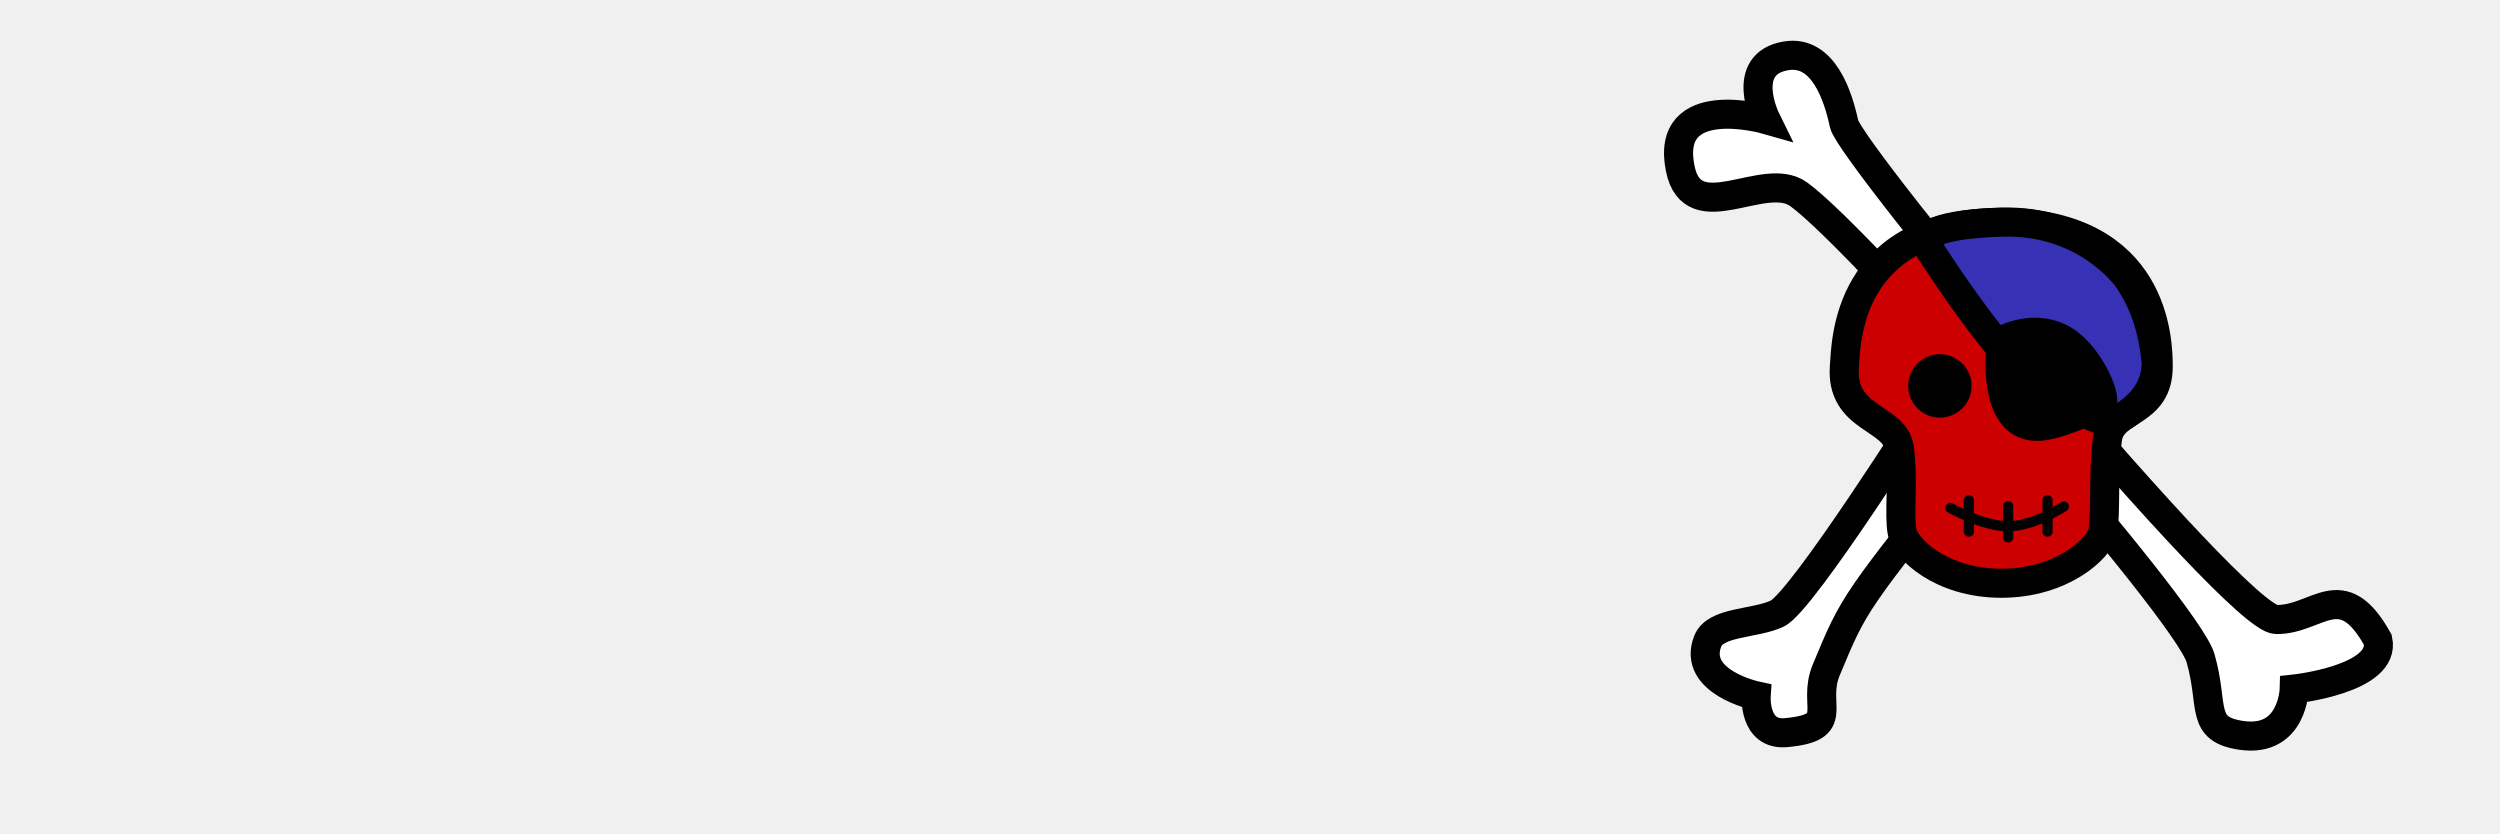
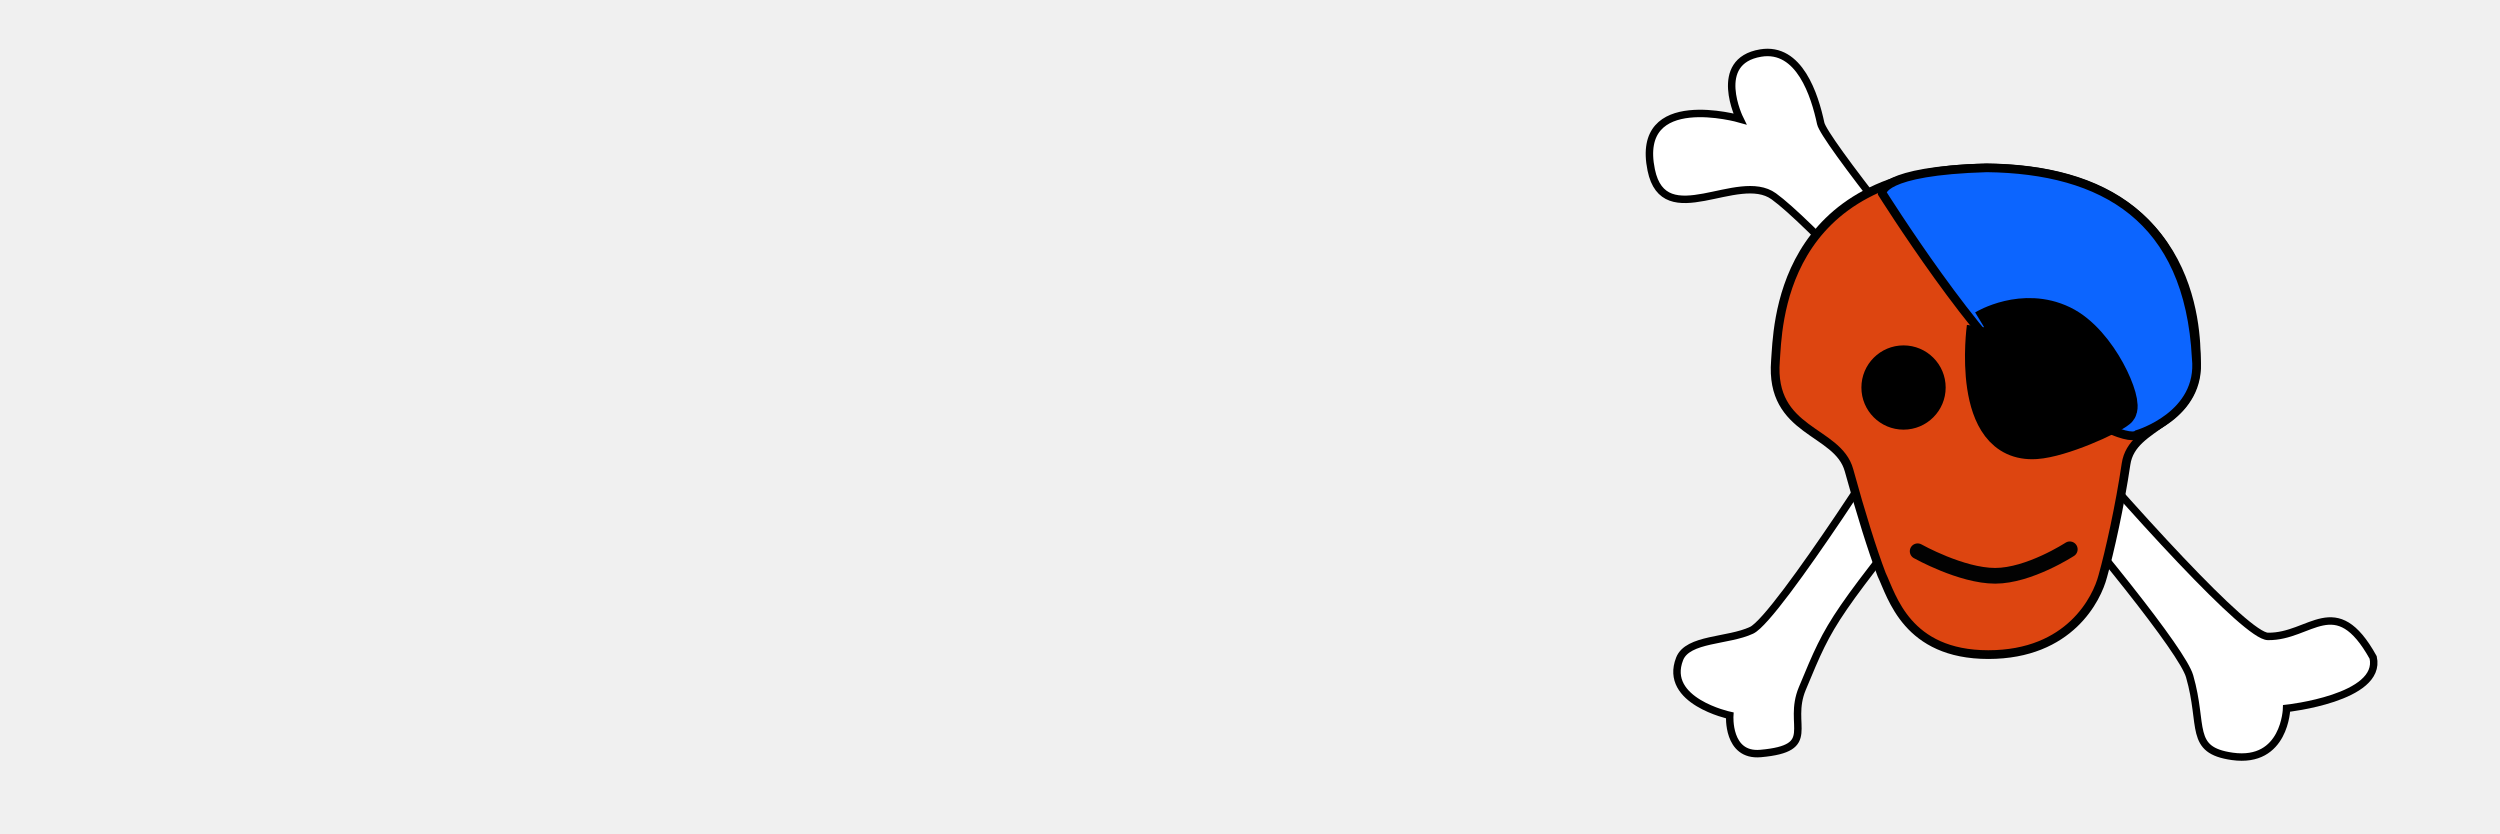
<svg xmlns="http://www.w3.org/2000/svg" width="750" height="250" id="svg3160" version="1.1">
  <defs id="defs3162" />
  <g id="layer1" transform="translate(0,-802.3622)">
-     <flowRoot xml:space="preserve" id="flowRoot3266-5" style="font-size:40px;font-style:normal;font-variant:normal;font-weight:normal;font-stretch:normal;line-height:125%;letter-spacing:0px;word-spacing:0px;fill:#000000;fill-opacity:1;stroke:none;font-family:Nimbus Roman No9 L;-inkscape-font-specification:Nimbus Roman No9 L" transform="matrix(3.544038,0,0,3.544227,2313.061,3362.58)">
+     <flowRoot xml:space="preserve" id="flowRoot3266-5" style="font-size:40px;font-style:normal;font-variant:normal;font-weight:normal;font-stretch:normal;line-height:125%;letter-spacing:0px;word-spacing:0px;fill:#000000;fill-opacity:1;stroke:none;font-family:Nimbus Roman No9 L;-inkscape-font-specification:Nimbus Roman No9 L" transform="matrix(4.077944,0,0,4.078162,2623.656,3766.156)">
      <flowRegion id="flowRegion3268-0">
        <rect id="rect3270-6" width="208.577" height="66.32" x="-634.286" y="-712.857" style="font-style:normal;font-variant:normal;font-weight:normal;font-stretch:normal;font-family:Nimbus Roman No9 L;-inkscape-font-specification:Nimbus Roman No9 L" />
      </flowRegion>
-       <flowPara id="flowPara3272-6" style="font-style:italic;font-variant:normal;font-weight:bold;font-stretch:normal;font-family:Ubuntu;-inkscape-font-specification:Ubuntu Bold Italic">Pyret</flowPara>
+       <flowPara id="flowPara3272-6" style="font-style:normal;font-variant:normal;font-weight:bold;font-stretch:normal;font-family:Gill Sans MT Pro;-inkscape-font-specification:Gill Sans MT Pro Bold Italic">Pyret</flowPara>
    </flowRoot>
-     <g id="g3914" transform="matrix(0.4360698,0,0,0.4360698,266.5448,458.7365)">
-       <path id="path3107" d="m 626.202,921.664 c 44.806,32.322 266.828,285.788 276.421,319.032 9.593,33.242 -0.866,49.114 28.375,53.248 35.173,4.973 36.099,-31.896 36.099,-31.896 0,0 63.539,-6.842 57.539,-33.842 -25,-45 -41.632,-13.512 -70,-14 -28.368,-0.488 -292.877,-320.543 -297.232,-341 -3.947,-18.542 -14.115,-51.116 -39.957,-46.78 -32.672,5.482 -13.811,43.78 -13.811,43.78 0,0 -70,-20 -58.908,33.931 8.658,42.101 57.692,0.371 81.474,17.527 z" style="fill:#ffffff;stroke:#000000;stroke-width:20" />
-       <path id="path3109" d="m 645.164,1248.854 c 19.505,-46.82 18.228,-45.057 107.784,-156.783 l -37.765,-26.979 c 0,0 -86.479,136.914 -103.722,145.029 -15.629,7.357 -42.466,5.293 -47.843,18.99 -11.025,28.1 33.316,37.609 33.316,37.609 0,0 -1.874,27.332 20.534,25.318 39.009,-3.508 17.42,-18.518 27.696,-43.184 z" style="fill:#ffffff;stroke:#000000;stroke-width:20" />
-       <path id="path3111" d="m 795.244,1003.522 c 19.539,13.218 68.23,27.914 68.23,27.914" style="fill:none;stroke:#231f20;stroke-width:5" />
-       <path id="path3113" d="M 723.689,939.598" style="fill:none;stroke:#231f20;stroke-width:5" />
-       <path id="path3115" d="M 714.915,1081.776" style="fill:#ff0019;stroke:#000000;stroke-width:20" />
-       <path id="path3117" d="m 765.588,1189.261 c 41.811,-0.025 67.441,-23.96 69.762,-35.31 2.321,-11.352 0.165,-42.827 3.328,-64.273 3.163,-21.443 35.095,-16.357 34.852,-49.933 -0.116,-16.1 -1.076,-98.237 -108.322,-98.823 h 0.76 c -107.245,0.586 -107.034,82.775 -108.322,98.823 -2.976,37.07 34.553,34.737 37.715,56.181 3.163,21.446 -0.346,46.674 1.977,58.025 2.319,11.35 26.44,35.285 68.25,35.31 l 0,0 z" style="fill:#cc0001;stroke:#000000;stroke-width:20" />
-       <circle id="circle3119" r="19.819" cy="362.338" cx="371.812" transform="translate(351.5186,691.1642)" style="stroke:#000000;stroke-width:4" d="m 391.631,362.338 c 0,10.946 -8.873,19.819 -19.819,19.819 -10.946,0 -19.819,-8.873 -19.819,-19.819 0,-10.946 8.873,-19.819 19.819,-19.819 10.946,0 19.819,8.873 19.819,19.819 z" />
-       <path style="fill:#3731b6;fill-opacity:1;stroke:#000000;stroke-width:20" id="path3121" d="m 872.191,1038.435 c -0.746,28.094 -28.92,39.122 -28.92,39.122 -4.635,3.95 -29.053,-8.715 -51.73,-24.055 -28.839,-19.509 -78.746,-99.237 -78.746,-99.237 0,0 -1.813,-11.839 53.285,-13.449 55.096,-1.61 83.926,34.249 88.176,41.256 4.252,7.008 15.24,23.689 17.934,56.363 z" />
-       <path id="path3123" d="m 765.588,1022.619 c 0,0 -8.471,60.977 26.477,58.651 13.105,-0.872 37.981,-12.124 42.635,-16.032 3.791,-3.183 -9.418,-35.373 -28.898,-44.792 -20.376,-9.852 -40.214,2.174 -40.214,2.173" style="stroke:#000000;stroke-width:20" />
-       <g id="g3125" transform="translate(351.5186,691.1642)">
-         <path id="path3127" d="m 379.054,446.319 c 0,0 22.375,12.583 39.75,12.583 17.45,0 38.275,-13.583 38.275,-13.583" style="fill:none;stroke:#020202;stroke-width:7;stroke-linecap:round" />
-         <line id="line3129" y2="462.569" x2="391.742" y1="441.069" x1="391.742" style="fill:none;stroke:#020202;stroke-width:7;stroke-linecap:round" />
-         <line id="line3131" y2="466.569" x2="418.804" y1="445.069" x1="418.804" style="fill:none;stroke:#020202;stroke-width:7;stroke-linecap:round" />
-         <line id="line3133" y2="462.569" x2="445.865" y1="441.069" x1="445.865" style="fill:none;stroke:#020202;stroke-width:7;stroke-linecap:round" />
+     <g id="g5175" transform="matrix(0.4469872,0,0,0.4469872,402.9727,441.2658)">
+       <path d="m 288.959,939.608 c 45.239,32.636 269.409,288.553 279.095,322.12 9.686,33.562 -0.875,49.588 28.648,53.762 35.514,5.021 36.449,-32.205 36.449,-32.205 0,0 64.152,-6.906 58.094,-34.168 -25.24,-45.435 -42.033,-13.643 -70.676,-14.137 -28.645,-0.492 -295.709,-323.643 -300.107,-344.297 -3.985,-18.722 -14.251,-51.61 -40.343,-47.232 -32.988,5.535 -13.944,44.203 -13.944,44.203 0,0 -70.677,-20.193 -59.478,34.26 8.742,42.507 58.249,0.374 82.262,17.694 z" id="path3107" style="fill:#ffffff;stroke:#000000;stroke-width:5" />
+       <path d="m 308.104,1269.964 c 19.695,-47.273 18.405,-45.492 108.826,-158.3 l -38.13,-27.24 c 0,0 -87.315,138.239 -104.725,146.432 -15.779,7.428 -42.876,5.342 -48.305,19.174 -11.132,28.371 33.639,37.971 33.639,37.971 0,0 -1.893,27.598 20.732,25.562 39.386,-3.54 17.588,-18.694 27.963,-43.599 z" id="path3109" style="fill:#ffffff;stroke:#000000;stroke-width:5;stroke-miterlimit:4;stroke-opacity:1;stroke-dasharray:none" />
+       <path d="M 395.245,935.266" id="path3113" style="fill:none;stroke:#231f20;stroke-width:5.853" />
+       <path d="M 383.763,1121.319" id="path3115" style="fill:#ff0019;stroke:#000000;stroke-width:23.414" />
+       <path style="fill:#dd4510;fill-opacity:1;stroke:#000000;stroke-width:5.853;stroke-miterlimit:4;stroke-dasharray:none" d="m 432.951,1247.193 c 54.714,-0.032 72.981,-37.785 76.821,-52.637 4.646,-16.461 11.471,-47.201 15.611,-75.263 4.138,-28.061 47.532,-25.424 47.213,-69.362 -0.151,-21.069 -1.407,-128.554 -141.748,-129.32 l 0.994,0 c -140.341,0.766 -140.066,108.32 -141.75,129.32 -3.894,48.509 41.834,46.169 49.353,73.52 8.158,29.671 15.625,53.508 21.881,69.97 7.053,14.85 16.911,53.741 71.627,53.772 z" id="path3117" />
+       <circle style="stroke:#000000;stroke-width:4" transform="matrix(1.170678,0,0,1.170678,-280.7601,554.1715)" r="22.154" cy="438.858" cx="561.047" id="circle3119" d="m 583.201,438.858 c 0,12.235 -9.919,22.154 -22.154,22.154 -12.235,0 -22.154,-9.919 -22.154,-22.154 0,-12.235 9.919,-22.154 22.154,-22.154 12.235,0 22.154,9.919 22.154,22.154 z" />
+       <path style="fill:#0c65ff;fill-opacity:1;stroke:#000000;stroke-width:5.853;stroke-miterlimit:4;stroke-dasharray:none" d="m 572.518,1048.216 c 4.041,38.436 -39.516,51.195 -39.516,51.195 -6.069,5.168 -38.021,-11.406 -67.692,-31.48 -37.74,-25.529 -103.641,-130.452 -103.641,-130.452 0,0 -1.781,-14.9 70.32,-17.008 78.078,1.006 135.672,33.553 140.529,127.744 z" id="path3121" />
+       <path style="stroke:#000000;stroke-width:23.414" d="m 430.172,1027.519 c 0,0 -11.086,79.793 34.649,76.749 17.149,-1.14 49.703,-15.864 55.792,-20.977 4.959,-4.165 -12.323,-46.29 -37.816,-58.615 -26.665,-12.893 -52.624,2.842 -52.624,2.842" id="path3123" />
+       <g transform="matrix(1.170678,0,0,1.170678,-280.7601,554.1715)" id="g3125">
+         <path style="fill:none;stroke:#020202;stroke-width:9;stroke-linecap:round" d="m 569.142,532.732 c 0,0 25.011,14.066 44.434,14.066 19.505,0 42.784,-15.184 42.784,-15.184" id="path3127" />
      </g>
+       <rect id="rect3198" height="0" width="1134.508" y="1360.464" x="46.519" style="fill:none" />
    </g>
  </g>
</svg>
